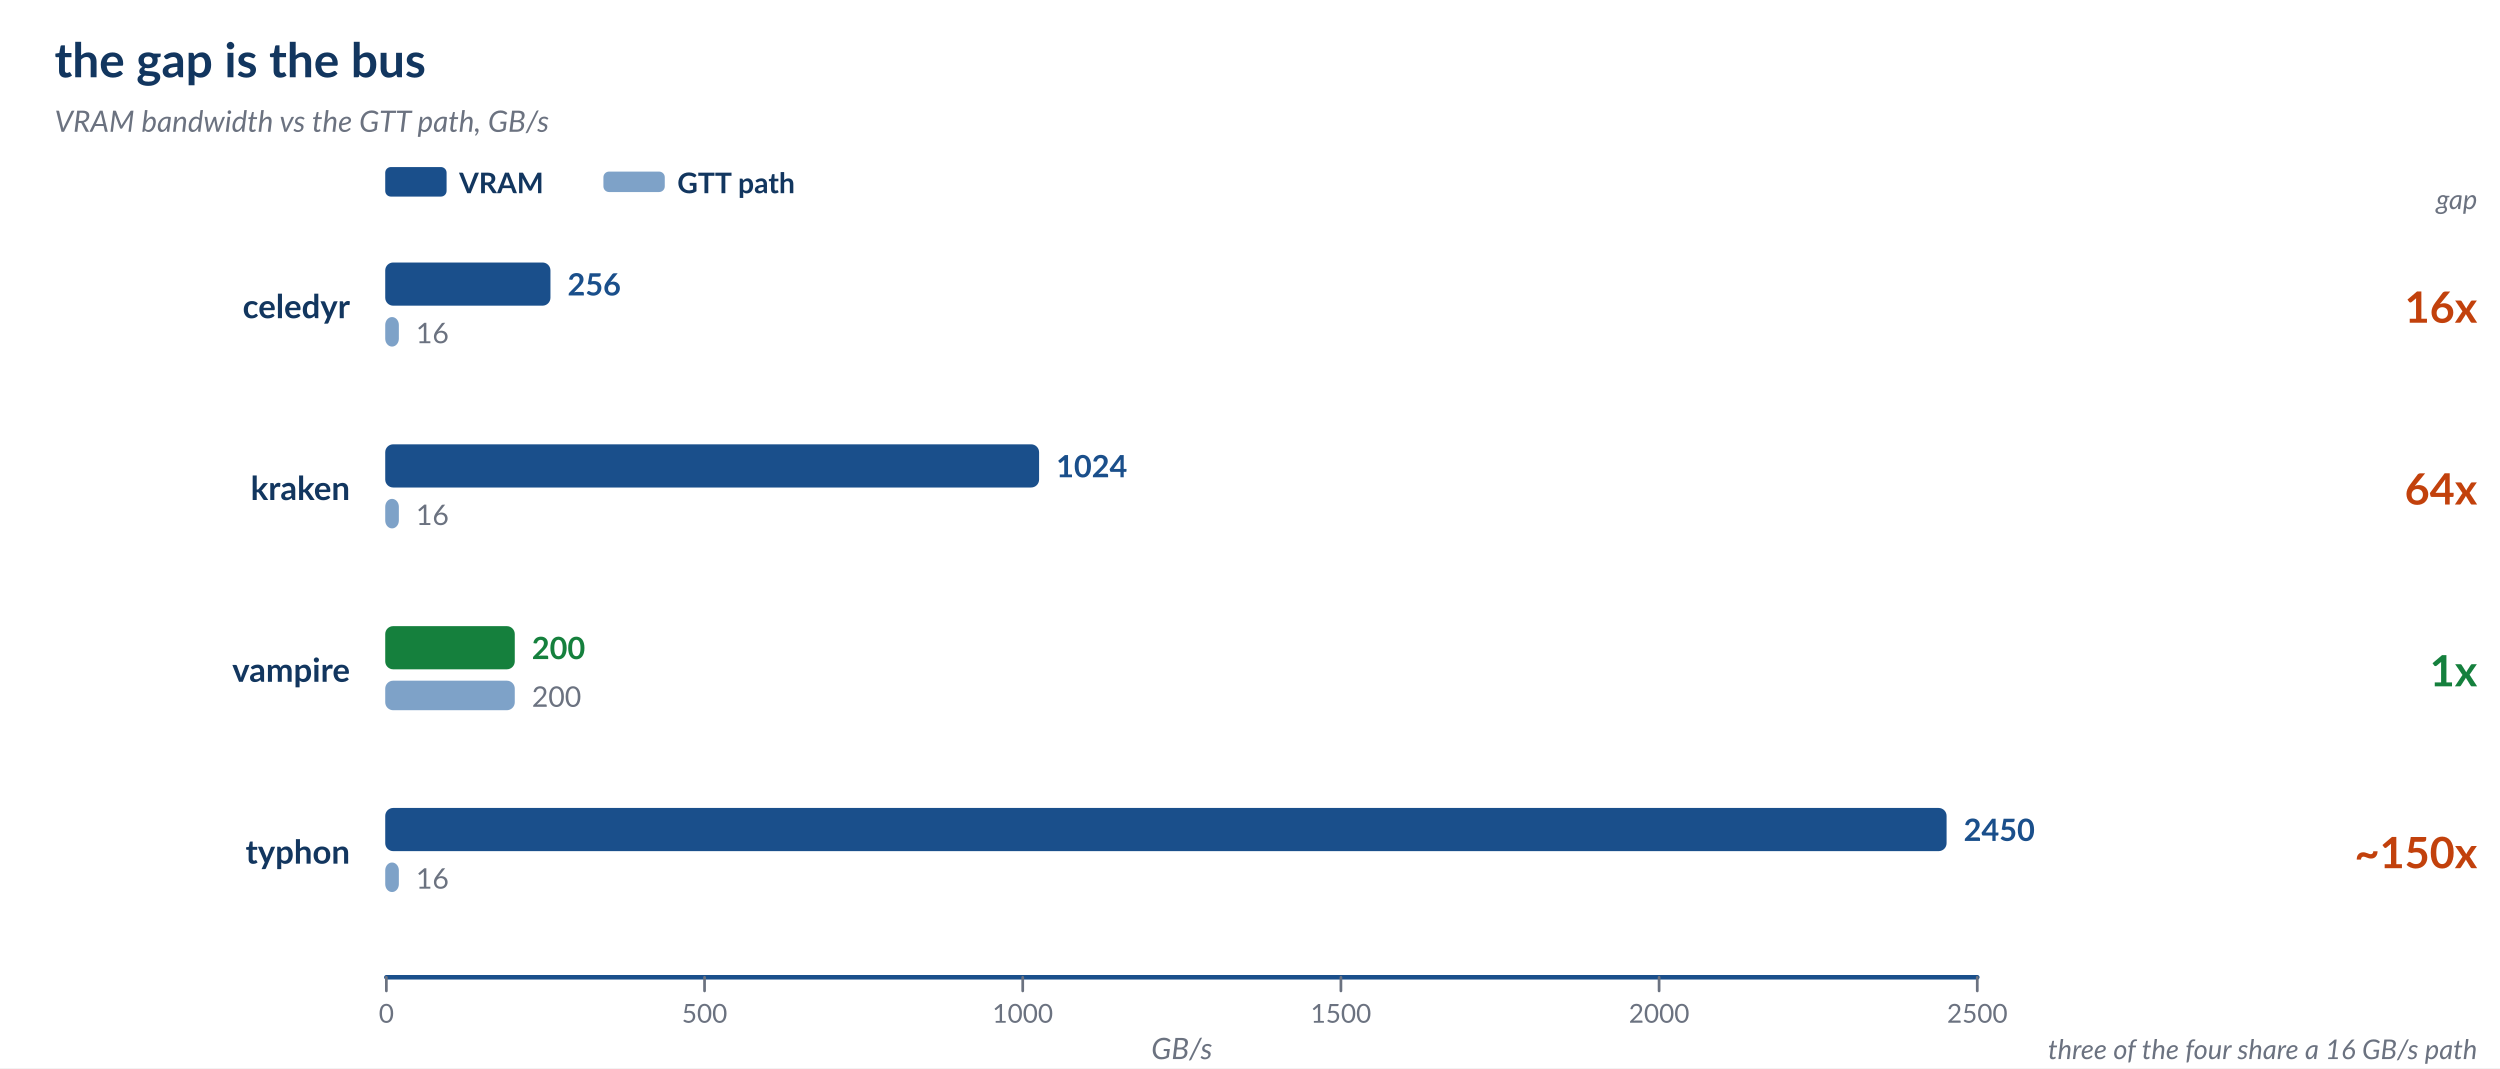
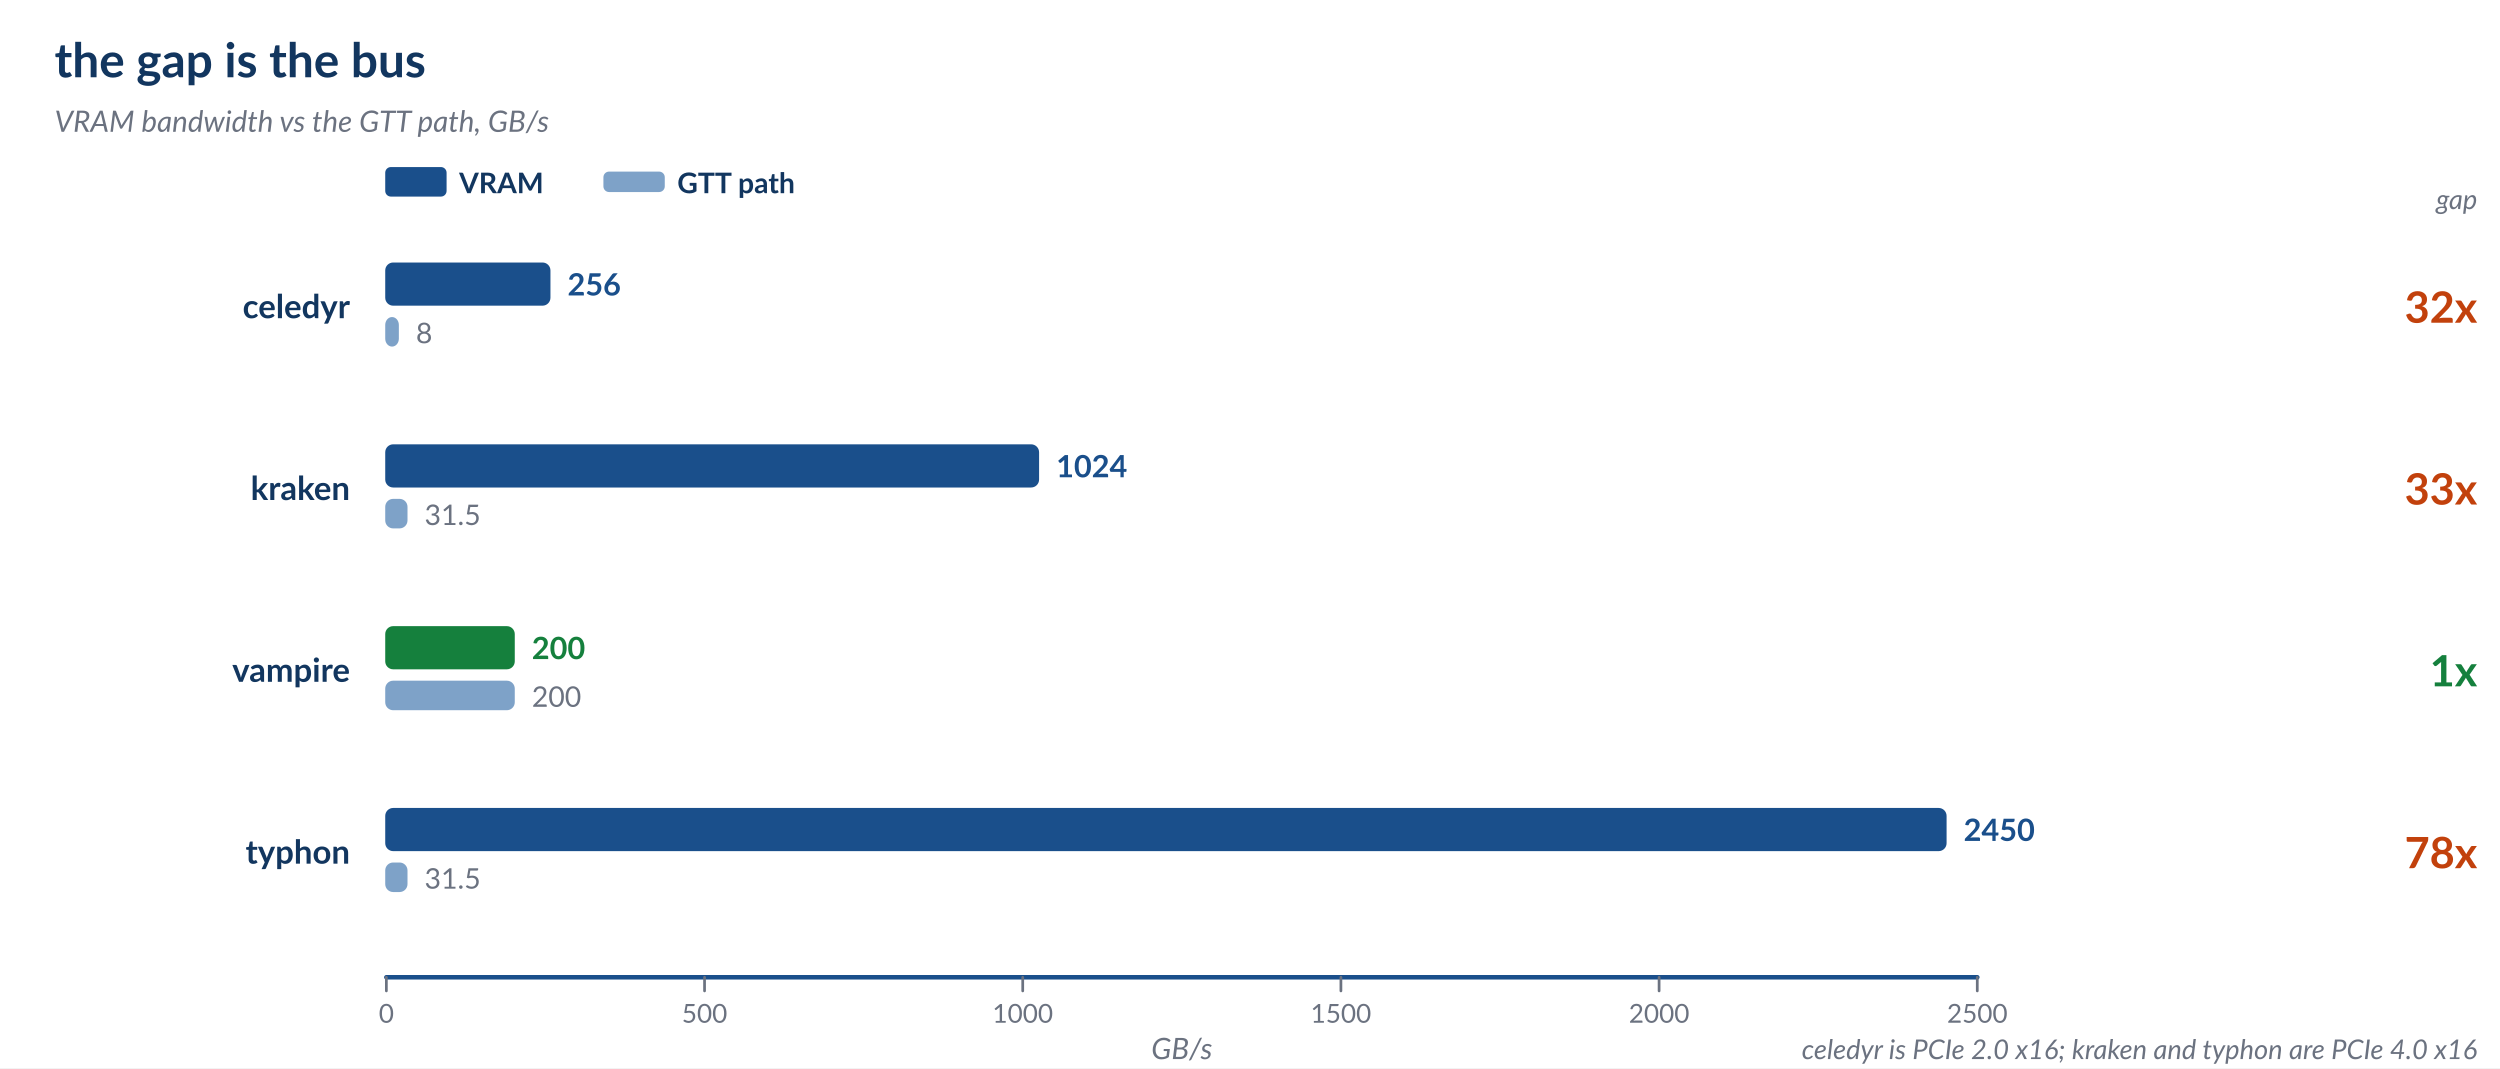
<svg xmlns="http://www.w3.org/2000/svg" width="1100" height="470" viewBox="0 0 1100 470">
  <defs>
    <marker id="arw_1a4f8b" viewBox="0 0 10 10" refX="9" refY="5" markerWidth="6.5" markerHeight="6.5" orient="auto-start-reverse">
      <path d="M0,0 L10,5 L0,10 z" fill="#1a4f8b" />
    </marker>
    <marker id="arw_c2410c" viewBox="0 0 10 10" refX="9" refY="5" markerWidth="6.5" markerHeight="6.5" orient="auto-start-reverse">
      <path d="M0,0 L10,5 L0,10 z" fill="#c2410c" />
    </marker>
    <marker id="arw_7ea2c8" viewBox="0 0 10 10" refX="9" refY="5" markerWidth="6.5" markerHeight="6.5" orient="auto-start-reverse">
      <path d="M0,0 L10,5 L0,10 z" fill="#7ea2c8" />
    </marker>
    <marker id="arw_6b7280" viewBox="0 0 10 10" refX="9" refY="5" markerWidth="6.5" markerHeight="6.5" orient="auto-start-reverse">
      <path d="M0,0 L10,5 L0,10 z" fill="#6b7280" />
    </marker>
    <marker id="arw_12365f" viewBox="0 0 10 10" refX="9" refY="5" markerWidth="6.5" markerHeight="6.5" orient="auto-start-reverse">
      <path d="M0,0 L10,5 L0,10 z" fill="#12365f" />
    </marker>
  </defs>
  <rect width="1100" height="470" fill="#ffffff" />
  <text x="24.0" y="34.0" text-anchor="start" font-family="Lato, 'Helvetica Neue', Helvetica, Arial, sans-serif" font-size="21" fill="#12365f" font-weight="700">the gap is the bus</text>
  <text x="24.0" y="58.0" text-anchor="start" font-family="Lato, 'Helvetica Neue', Helvetica, Arial, sans-serif" font-size="13" fill="#6b7280" font-style="italic">VRAM bandwidth vs the GTT path, GB/s</text>
  <rect x="170.0" y="74.0" width="26.0" height="12.0" rx="2" fill="#1a4f8b" stroke="#1a4f8b" stroke-width="1" opacity="1.0" />
  <text x="202.0" y="85.0" text-anchor="start" font-family="Lato, 'Helvetica Neue', Helvetica, Arial, sans-serif" font-size="12.5" fill="#12365f" font-weight="700">VRAM</text>
  <rect x="266.0" y="76.0" width="26.0" height="8.0" rx="2" fill="#7ea2c8" stroke="#7ea2c8" stroke-width="1" opacity="1.0" />
  <text x="298.0" y="85.0" text-anchor="start" font-family="Lato, 'Helvetica Neue', Helvetica, Arial, sans-serif" font-size="12.5" fill="#12365f" font-weight="700">GTT path</text>
  <text x="1090.0" y="92.0" text-anchor="end" font-family="Lato, 'Helvetica Neue', Helvetica, Arial, sans-serif" font-size="12" fill="#6b7280" font-style="italic">gap</text>
  <text x="154.0" y="140.0" text-anchor="end" font-family="Lato, 'Helvetica Neue', Helvetica, Arial, sans-serif" font-size="14.5" fill="#12365f" font-weight="700">celedyr</text>
  <rect x="170.0" y="116.0" width="71.7" height="18.0" rx="3" fill="#1a4f8b" stroke="#1a4f8b" stroke-width="1" opacity="1.0" />
  <rect x="170.0" y="140.0" width="5.0" height="12.0" rx="3" fill="#7ea2c8" stroke="#7ea2c8" stroke-width="1" opacity="1.0" />
  <text x="249.7" y="130.0" text-anchor="start" font-family="Lato, 'Helvetica Neue', Helvetica, Arial, sans-serif" font-size="13.5" fill="#1a4f8b" font-weight="700">256</text>
-   <text x="183.0" y="151.0" text-anchor="start" font-family="Lato, 'Helvetica Neue', Helvetica, Arial, sans-serif" font-size="12.5" fill="#6b7280">16</text>
-   <text x="1090.0" y="142.0" text-anchor="end" font-family="Lato, 'Helvetica Neue', Helvetica, Arial, sans-serif" font-size="19" fill="#c2410c" font-weight="700">16x</text>
+   <text x="183.0" y="151.0" text-anchor="start" font-family="Lato, 'Helvetica Neue', Helvetica, Arial, sans-serif" font-size="12.5" fill="#6b7280">8</text>
+   <text x="1090.0" y="142.0" text-anchor="end" font-family="Lato, 'Helvetica Neue', Helvetica, Arial, sans-serif" font-size="19" fill="#c2410c" font-weight="700">32x</text>
  <text x="154.0" y="220.0" text-anchor="end" font-family="Lato, 'Helvetica Neue', Helvetica, Arial, sans-serif" font-size="14.5" fill="#12365f" font-weight="700">kraken</text>
  <rect x="170.0" y="196.0" width="286.7" height="18.0" rx="3" fill="#1a4f8b" stroke="#1a4f8b" stroke-width="1" opacity="1.0" />
-   <rect x="170.0" y="220.0" width="5.0" height="12.0" rx="3" fill="#7ea2c8" stroke="#7ea2c8" stroke-width="1" opacity="1.0" />
+   <rect x="170.0" y="220.0" width="8.8" height="12.0" rx="3" fill="#7ea2c8" stroke="#7ea2c8" stroke-width="1" opacity="1.0" />
  <text x="464.7" y="210.0" text-anchor="start" font-family="Lato, 'Helvetica Neue', Helvetica, Arial, sans-serif" font-size="13.5" fill="#1a4f8b" font-weight="700">1024</text>
-   <text x="183.0" y="231.0" text-anchor="start" font-family="Lato, 'Helvetica Neue', Helvetica, Arial, sans-serif" font-size="12.5" fill="#6b7280">16</text>
-   <text x="1090.0" y="222.0" text-anchor="end" font-family="Lato, 'Helvetica Neue', Helvetica, Arial, sans-serif" font-size="19" fill="#c2410c" font-weight="700">64x</text>
+   <text x="186.8" y="231.0" text-anchor="start" font-family="Lato, 'Helvetica Neue', Helvetica, Arial, sans-serif" font-size="12.5" fill="#6b7280">31.5</text>
+   <text x="1090.0" y="222.0" text-anchor="end" font-family="Lato, 'Helvetica Neue', Helvetica, Arial, sans-serif" font-size="19" fill="#c2410c" font-weight="700">33x</text>
  <text x="154.0" y="300.0" text-anchor="end" font-family="Lato, 'Helvetica Neue', Helvetica, Arial, sans-serif" font-size="14.5" fill="#12365f" font-weight="700">vampire</text>
  <rect x="170.0" y="276.0" width="56.0" height="18.0" rx="3" fill="#15803d" stroke="#15803d" stroke-width="1" opacity="1.0" />
  <rect x="170.0" y="300.0" width="56.0" height="12.0" rx="3" fill="#7ea2c8" stroke="#7ea2c8" stroke-width="1" opacity="1.0" />
  <text x="234.0" y="290.0" text-anchor="start" font-family="Lato, 'Helvetica Neue', Helvetica, Arial, sans-serif" font-size="13.5" fill="#15803d" font-weight="700">200</text>
  <text x="234.0" y="311.0" text-anchor="start" font-family="Lato, 'Helvetica Neue', Helvetica, Arial, sans-serif" font-size="12.5" fill="#6b7280">200</text>
  <text x="1090.0" y="302.0" text-anchor="end" font-family="Lato, 'Helvetica Neue', Helvetica, Arial, sans-serif" font-size="19" fill="#15803d" font-weight="700">1x</text>
  <text x="154.0" y="380.0" text-anchor="end" font-family="Lato, 'Helvetica Neue', Helvetica, Arial, sans-serif" font-size="14.5" fill="#12365f" font-weight="700">typhon</text>
  <rect x="170.0" y="356.0" width="686.0" height="18.0" rx="3" fill="#1a4f8b" stroke="#1a4f8b" stroke-width="1" opacity="1.0" />
-   <rect x="170.0" y="380.0" width="5.0" height="12.0" rx="3" fill="#7ea2c8" stroke="#7ea2c8" stroke-width="1" opacity="1.0" />
+   <rect x="170.0" y="380.0" width="8.8" height="12.0" rx="3" fill="#7ea2c8" stroke="#7ea2c8" stroke-width="1" opacity="1.0" />
  <text x="864.0" y="370.0" text-anchor="start" font-family="Lato, 'Helvetica Neue', Helvetica, Arial, sans-serif" font-size="13.5" fill="#1a4f8b" font-weight="700">2450</text>
-   <text x="183.0" y="391.0" text-anchor="start" font-family="Lato, 'Helvetica Neue', Helvetica, Arial, sans-serif" font-size="12.5" fill="#6b7280">16</text>
-   <text x="1090.0" y="382.0" text-anchor="end" font-family="Lato, 'Helvetica Neue', Helvetica, Arial, sans-serif" font-size="19" fill="#c2410c" font-weight="700">~150x</text>
+   <text x="186.8" y="391.0" text-anchor="start" font-family="Lato, 'Helvetica Neue', Helvetica, Arial, sans-serif" font-size="12.5" fill="#6b7280">31.5</text>
+   <text x="1090.0" y="382.0" text-anchor="end" font-family="Lato, 'Helvetica Neue', Helvetica, Arial, sans-serif" font-size="19" fill="#c2410c" font-weight="700">78x</text>
  <line x1="170.0" y1="430.0" x2="870.0" y2="430.0" stroke="#1a4f8b" stroke-width="2" stroke-linecap="round" opacity="1.0" />
  <line x1="170.0" y1="430.0" x2="170.0" y2="436.0" stroke="#6b7280" stroke-width="1.2" stroke-linecap="round" opacity="1.0" />
  <text x="170.0" y="450.0" text-anchor="middle" font-family="Lato, 'Helvetica Neue', Helvetica, Arial, sans-serif" font-size="11.5" fill="#6b7280">0</text>
  <line x1="310.0" y1="430.0" x2="310.0" y2="436.0" stroke="#6b7280" stroke-width="1.2" stroke-linecap="round" opacity="1.0" />
  <text x="310.0" y="450.0" text-anchor="middle" font-family="Lato, 'Helvetica Neue', Helvetica, Arial, sans-serif" font-size="11.5" fill="#6b7280">500</text>
  <line x1="450.0" y1="430.0" x2="450.0" y2="436.0" stroke="#6b7280" stroke-width="1.2" stroke-linecap="round" opacity="1.0" />
  <text x="450.0" y="450.0" text-anchor="middle" font-family="Lato, 'Helvetica Neue', Helvetica, Arial, sans-serif" font-size="11.5" fill="#6b7280">1000</text>
  <line x1="590.0" y1="430.0" x2="590.0" y2="436.0" stroke="#6b7280" stroke-width="1.2" stroke-linecap="round" opacity="1.0" />
  <text x="590.0" y="450.0" text-anchor="middle" font-family="Lato, 'Helvetica Neue', Helvetica, Arial, sans-serif" font-size="11.5" fill="#6b7280">1500</text>
  <line x1="730.0" y1="430.0" x2="730.0" y2="436.0" stroke="#6b7280" stroke-width="1.2" stroke-linecap="round" opacity="1.0" />
  <text x="730.0" y="450.0" text-anchor="middle" font-family="Lato, 'Helvetica Neue', Helvetica, Arial, sans-serif" font-size="11.5" fill="#6b7280">2000</text>
  <line x1="870.0" y1="430.0" x2="870.0" y2="436.0" stroke="#6b7280" stroke-width="1.2" stroke-linecap="round" opacity="1.0" />
  <text x="870.0" y="450.0" text-anchor="middle" font-family="Lato, 'Helvetica Neue', Helvetica, Arial, sans-serif" font-size="11.5" fill="#6b7280">2500</text>
  <text x="520.0" y="466.0" text-anchor="middle" font-family="Lato, 'Helvetica Neue', Helvetica, Arial, sans-serif" font-size="13" fill="#6b7280" font-style="italic">GB/s</text>
-   <text x="1090.0" y="466.0" text-anchor="end" font-family="Lato, 'Helvetica Neue', Helvetica, Arial, sans-serif" font-size="12" fill="#6b7280" font-style="italic">three of the four share a 16 GB/s path</text>
+   <text x="1090.0" y="466.0" text-anchor="end" font-family="Lato, 'Helvetica Neue', Helvetica, Arial, sans-serif" font-size="12" fill="#6b7280" font-style="italic">celedyr is PCIe 2.0 x16; kraken and typhon are PCIe 4.0 x16</text>
</svg>
